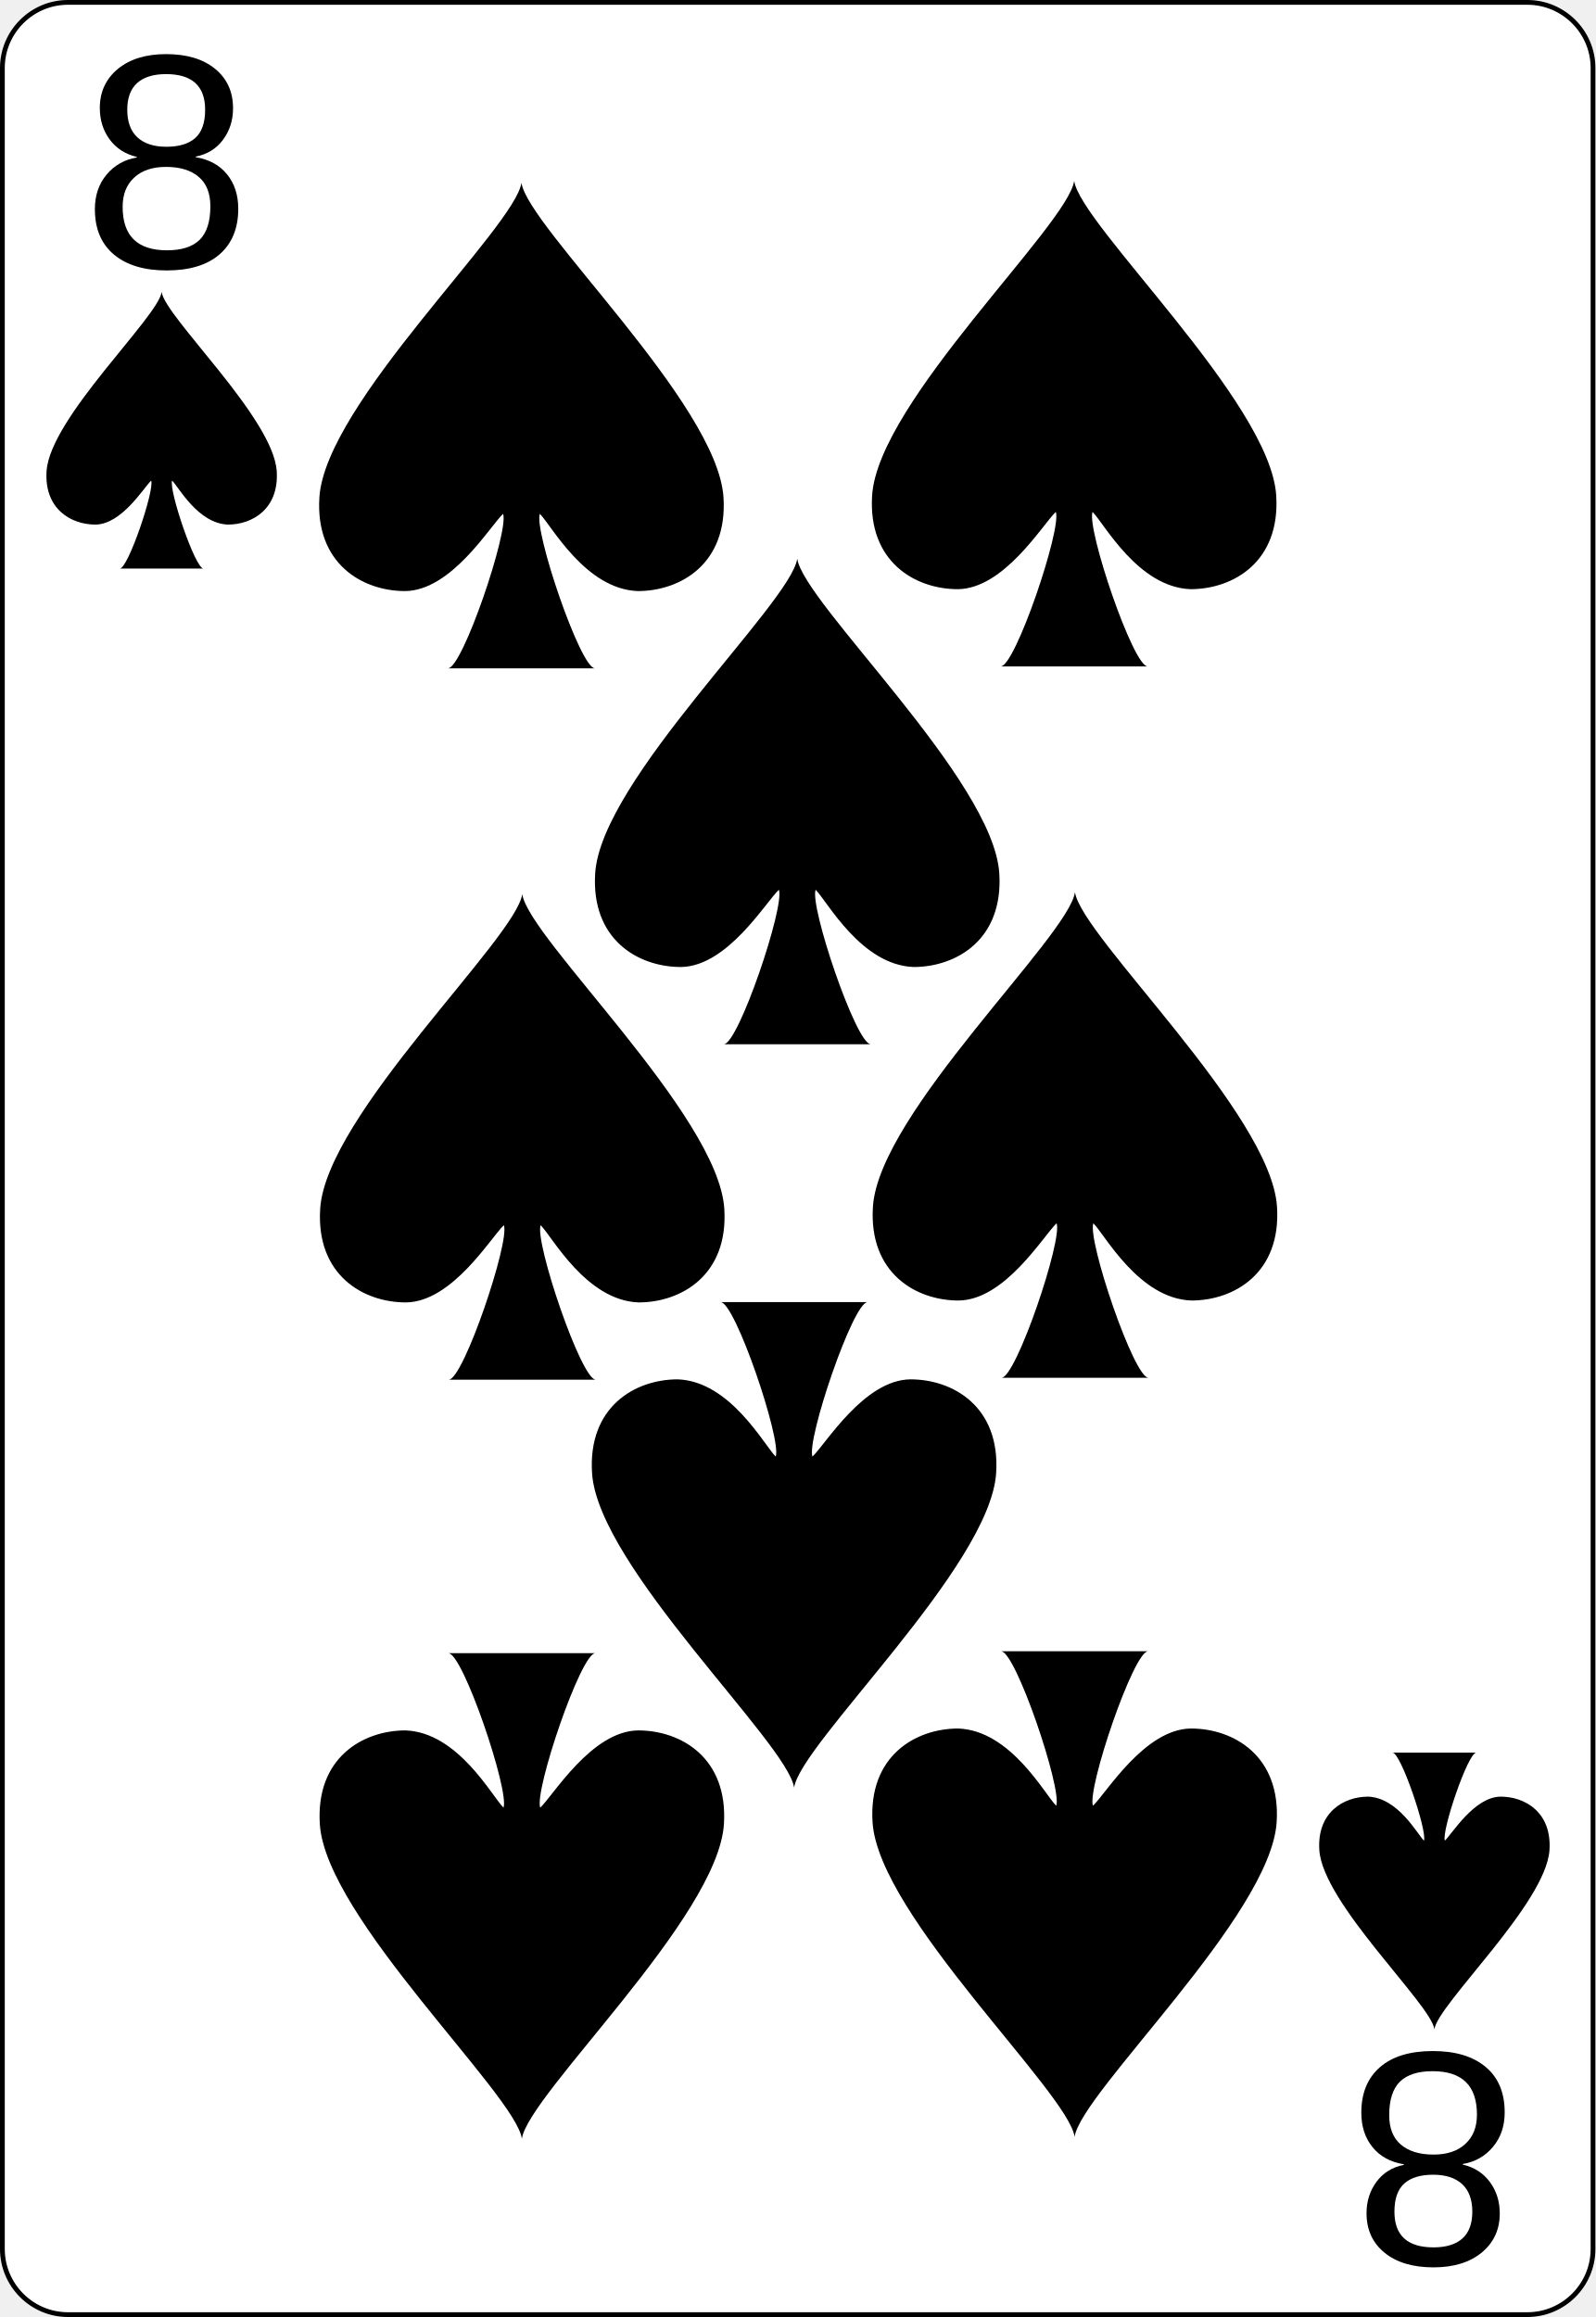
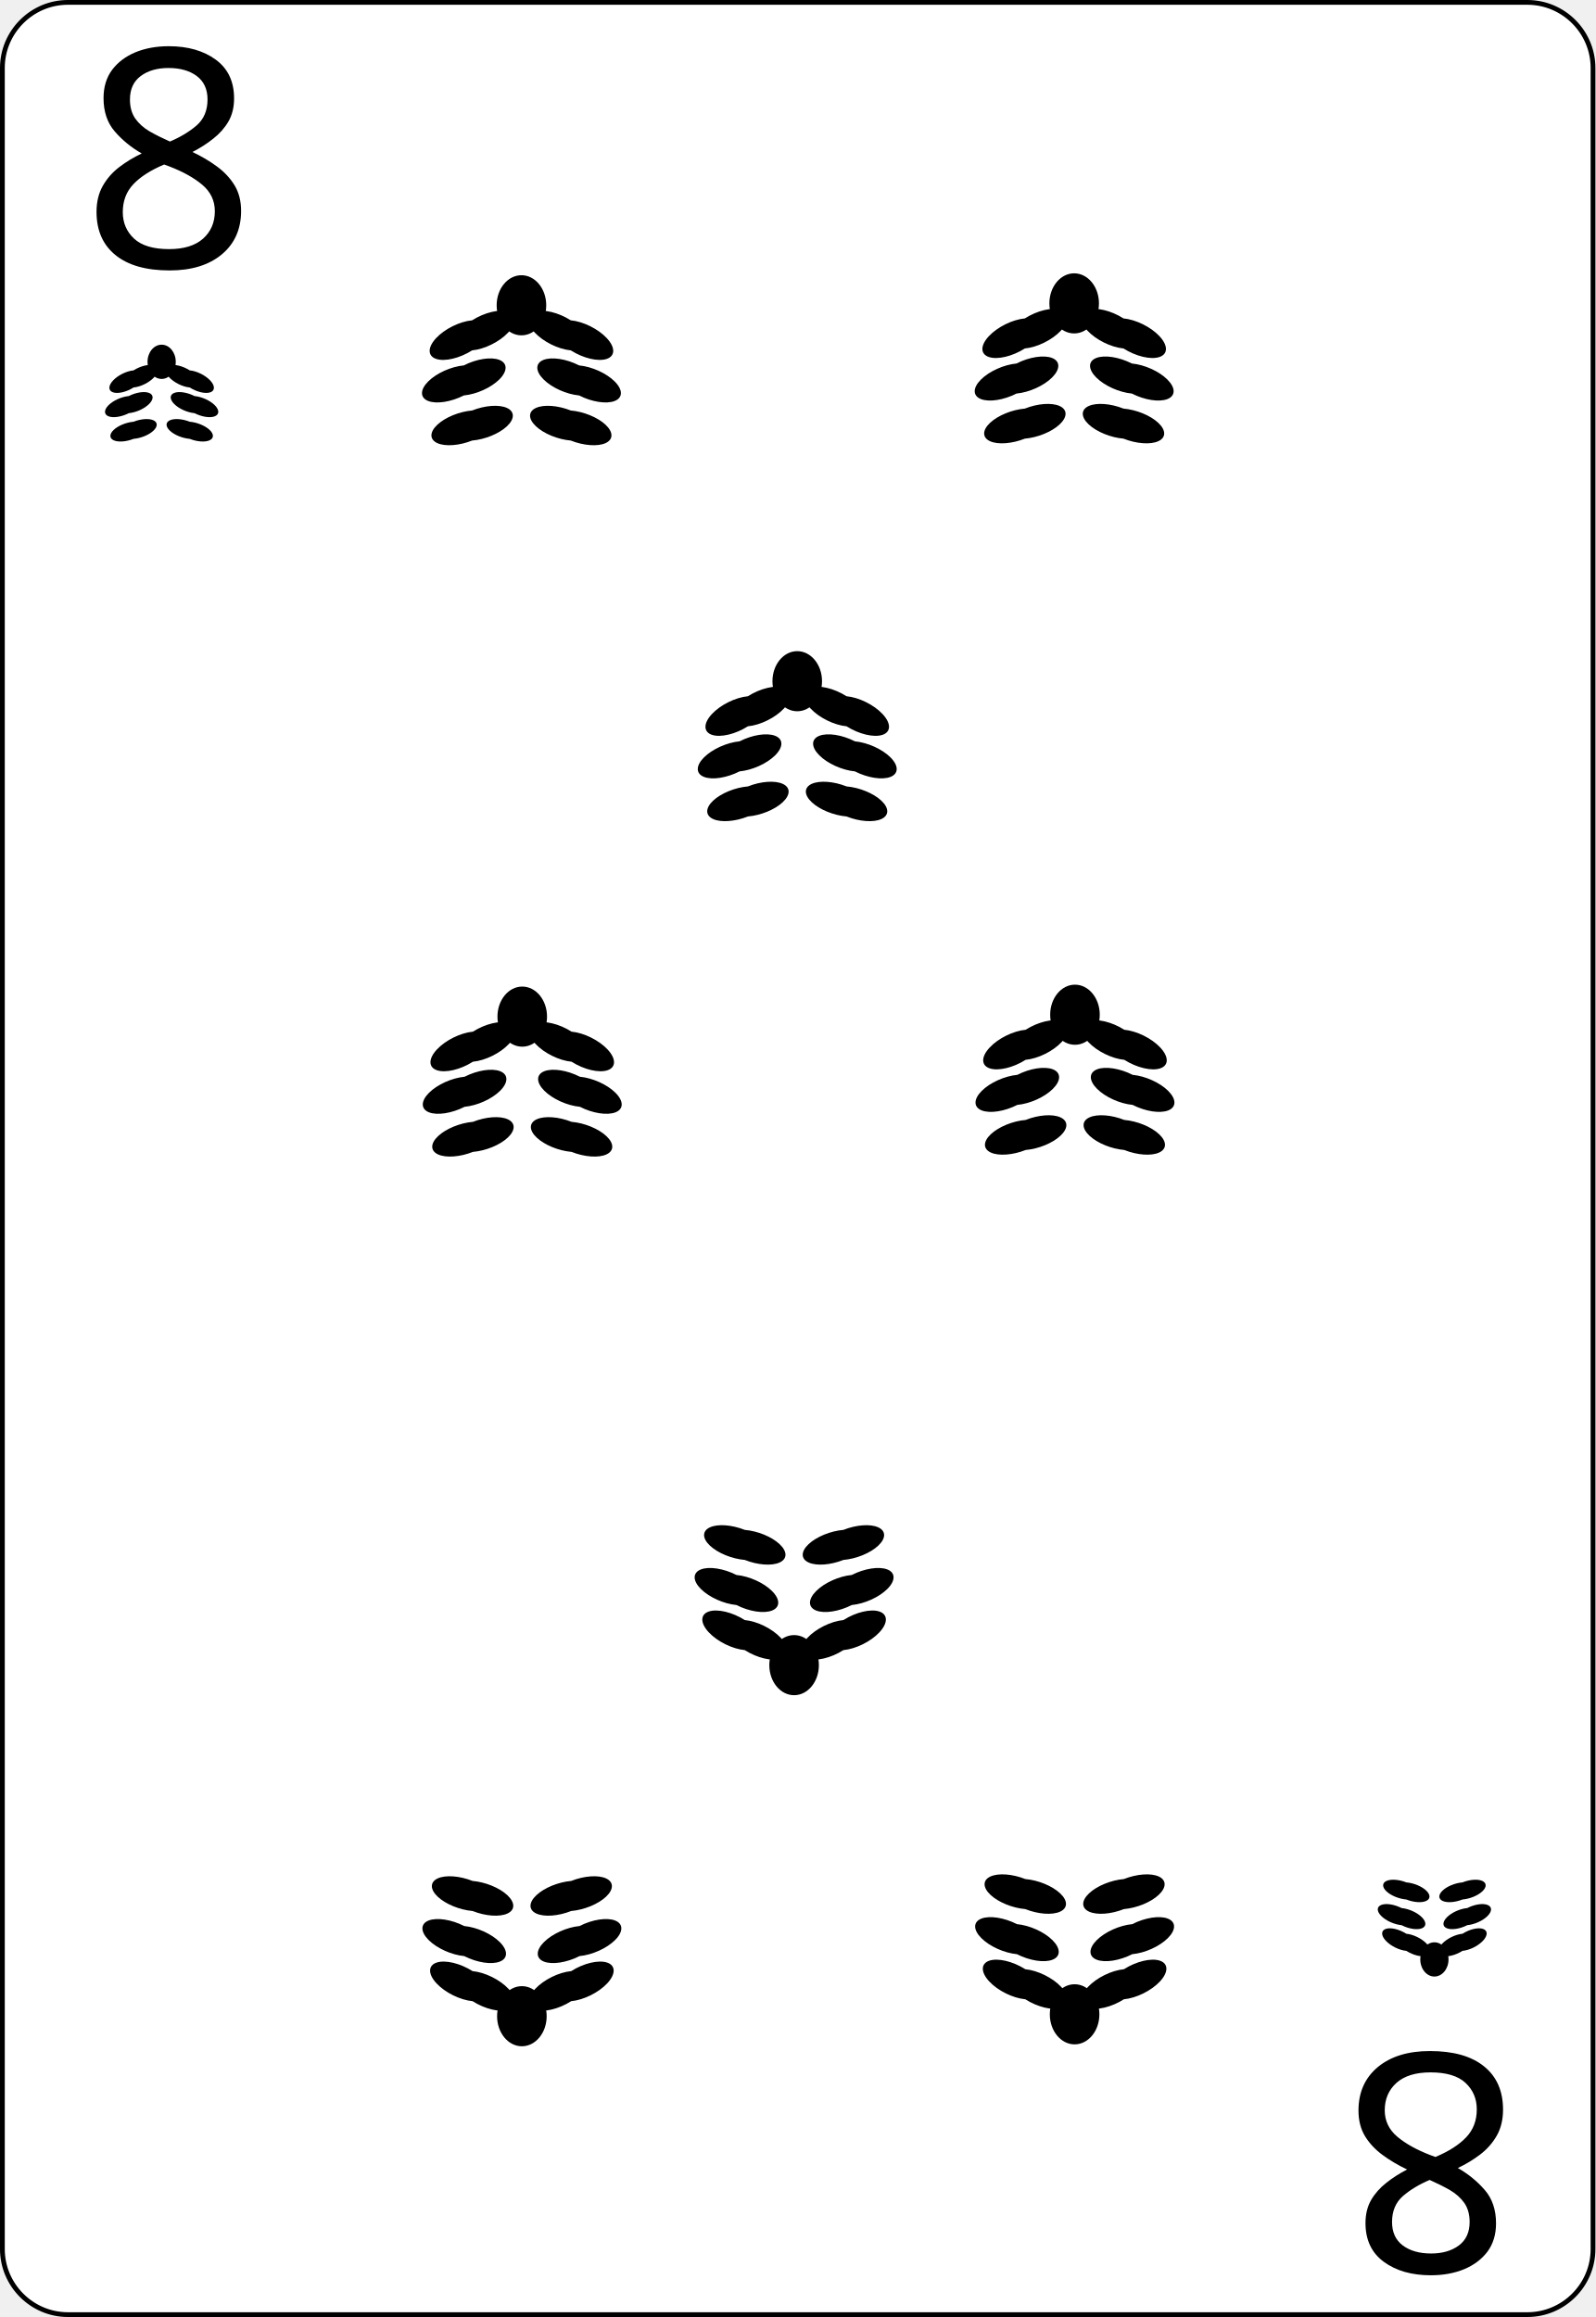
<svg xmlns="http://www.w3.org/2000/svg" width="167.087pt" height="242.667pt" viewBox="0 0 167.087 242.667" xml:space="preserve" id="svg2" version="1.1">
  <defs id="defs41" />
  <g id="Layer_x0020_1" style="fill-rule:nonzero;clip-rule:nonzero;stroke:#000000;stroke-miterlimit:4;">
    <path style="fill:#FFFFFF;stroke-width:0.5;" d="M166.837,235.548c0,3.777-3.087,6.869-6.871,6.869H7.111c-3.775,0-6.861-3.092-6.861-6.869V7.12C0.25,3.343,3.336,0.25,7.111,0.25h152.855    c3.784,0,6.871,3.093,6.871,6.87v228.428z" id="path5" />
    <g style="stroke:none;" id="g7">
      <g id="g9">
				
			</g>
    </g>
    <g id="g15">
			
		</g>
    <g id="g19">
			
		</g>
    <g style="stroke:none;" id="g23">
      <g id="g25">
				
			</g>
    </g>
    <g style="stroke:none;" id="g31">
      <g id="g33">
				
			</g>
    </g>
  </g>
-   <text xml:space="preserve" style="font-size:32px;font-style:normal;font-weight:normal;line-height:125%;letter-spacing:0px;word-spacing:0px;fill:#000000;fill-opacity:1;stroke:none;font-family:Bitstream Vera Sans" x="8.547" y="28.013" id="text3788">
-     <tspan id="tspan3790" x="8.547" y="28.013" style="font-style:normal;font-variant:normal;font-weight:normal;font-stretch:normal;font-family:Arial;-inkscape-font-specification:Arial">8</tspan>
+   <text xml:space="preserve" style="font-size:32px;font-style:normal;font-weight:normal;line-height:125%;letter-spacing:0px;word-spacing:0px;fill:#000000;fill-opacity:1;stroke:none;font-family:'Oswald', sans-serif" x="8.547" y="28.013" id="text3788">
+     <tspan id="tspan3790" x="8.547" y="28.013" style="font-style:normal;font-variant:normal;font-weight:normal;font-stretch:normal;font-family:'Oswald', sans-serif;-inkscape-font-specification:'Oswald'">8</tspan>
  </text>
  <g transform="matrix(1.508595,0,0,1.379325,16.9291,45.0659)" id="layer1-7">
-     <path id="sl" d="M 7.989,3.103 C 7.747,-0.954 0.242,-8.59 0,-10.5 c -0.242,1.909 -7.747,9.545 -7.989,13.603 -0.169,2.868 1.695,4.057 3.39,4.057 1.835,-0.022 3.351,-2.801 3.873,-3.341 0.242,0.716 -1.603,6.682 -2.179,6.682 l 5.811,0 C 2.33,10.501 0.485,4.535 0.727,3.819 1.184,4.315 2.524,7.077 4.601,7.16 6.295,7.159 8.158,5.971 7.989,3.103 z" style="fill:#000000" />
+     <path id="sl" d="   M 0,-5.85 L 0,5.85   M -1.95,-4.55 A 1.3,0.65 -30 1,1 -1.95,-3.25 A 1.3,0.65 -30 1,1 -1.95,-4.55 z   M -2.28,-2.6 A 1.3,0.65 -25 1,1 -2.28,-1.3 A 1.3,0.65 -25 1,1 -2.28,-2.6 z   M -1.95,-0.65 A 1.3,0.65 -20 1,1 -1.95,0.65 A 1.3,0.65 -20 1,1 -1.95,-0.65 z   M 1.95,-4.55 A 1.3,0.65 30 1,1 1.95,-3.25 A 1.3,0.65 30 1,1 1.95,-4.55 z   M 2.28,-2.6 A 1.3,0.65 25 1,1 2.28,-1.3 A 1.3,0.65 25 1,1 2.28,-2.6 z   M 1.95,-0.65 A 1.3,0.65 20 1,1 1.95,0.65 A 1.3,0.65 20 1,1 1.95,-0.65 z   M 0,-6.5 A 0.98,1.3 0 1,1 0,-3.9 A 0.98,1.3 0 1,1 0,-6.5 z" style="fill:#000000" />
  </g>
  <g transform="matrix(2.648679,0,0,2.421718,54.61089,44.566)" id="layer1-7-88">
-     <path id="sl-4" d="M 7.989,3.103 C 7.747,-0.954 0.242,-8.59 0,-10.5 c -0.242,1.909 -7.747,9.545 -7.989,13.603 -0.169,2.868 1.695,4.057 3.39,4.057 1.835,-0.022 3.351,-2.801 3.873,-3.341 0.242,0.716 -1.603,6.682 -2.179,6.682 l 5.811,0 C 2.33,10.501 0.485,4.535 0.727,3.819 1.184,4.315 2.524,7.077 4.601,7.16 6.295,7.159 8.158,5.971 7.989,3.103 z" style="fill:#000000" />
+     <path id="sl-4" d="   M 0,-5.85 L 0,5.85   M -1.95,-4.55 A 1.3,0.65 -30 1,1 -1.95,-3.25 A 1.3,0.65 -30 1,1 -1.95,-4.55 z   M -2.28,-2.6 A 1.3,0.65 -25 1,1 -2.28,-1.3 A 1.3,0.65 -25 1,1 -2.28,-2.6 z   M -1.95,-0.65 A 1.3,0.65 -20 1,1 -1.95,0.65 A 1.3,0.65 -20 1,1 -1.95,-0.65 z   M 1.95,-4.55 A 1.3,0.65 30 1,1 1.95,-3.25 A 1.3,0.65 30 1,1 1.95,-4.55 z   M 2.28,-2.6 A 1.3,0.65 25 1,1 2.28,-1.3 A 1.3,0.65 25 1,1 2.28,-2.6 z   M 1.95,-0.65 A 1.3,0.65 20 1,1 1.95,0.65 A 1.3,0.65 20 1,1 1.95,-0.65 z   M 0,-6.5 A 0.98,1.3 0 1,1 0,-3.9 A 0.98,1.3 0 1,1 0,-6.5 z" style="fill:#000000" />
  </g>
-   <text xml:space="preserve" style="font-size:32px;font-style:normal;font-weight:normal;line-height:125%;letter-spacing:0px;word-spacing:0px;fill:#000000;fill-opacity:1;stroke:none;font-family:Bitstream Vera Sans" x="-158.978" y="-215.124" id="text3788-7" transform="scale(-1,-1)">
-     <tspan id="tspan3790-6" x="-158.978" y="-215.124" style="font-style:normal;font-variant:normal;font-weight:normal;font-stretch:normal;font-family:Arial;-inkscape-font-specification:Arial">8</tspan>
+   <text xml:space="preserve" style="font-size:32px;font-style:normal;font-weight:normal;line-height:125%;letter-spacing:0px;word-spacing:0px;fill:#000000;fill-opacity:1;stroke:none;font-family:'Oswald', sans-serif" x="-158.978" y="-215.124" id="text3788-7" transform="scale(-1,-1)">
+     <tspan id="tspan3790-6" x="-158.978" y="-215.124" style="font-style:normal;font-variant:normal;font-weight:normal;font-stretch:normal;font-family:'Oswald', sans-serif;-inkscape-font-specification:'Oswald'">8</tspan>
  </text>
  <g transform="matrix(-1.508595,0,0,-1.379325,150.2251,198.0441)" id="layer1-7-3">
-     <path id="sl-1" d="M 7.989,3.103 C 7.747,-0.954 0.242,-8.59 0,-10.5 c -0.242,1.909 -7.747,9.545 -7.989,13.603 -0.169,2.868 1.695,4.057 3.39,4.057 1.835,-0.022 3.351,-2.801 3.873,-3.341 0.242,0.716 -1.603,6.682 -2.179,6.682 l 5.811,0 C 2.33,10.501 0.485,4.535 0.727,3.819 1.184,4.315 2.524,7.077 4.601,7.16 6.295,7.159 8.158,5.971 7.989,3.103 z" style="fill:#000000" />
+     <path id="sl-1" d="   M 0,-5.85 L 0,5.85   M -1.95,-4.55 A 1.3,0.65 -30 1,1 -1.95,-3.25 A 1.3,0.65 -30 1,1 -1.95,-4.55 z   M -2.28,-2.6 A 1.3,0.65 -25 1,1 -2.28,-1.3 A 1.3,0.65 -25 1,1 -2.28,-2.6 z   M -1.95,-0.65 A 1.3,0.65 -20 1,1 -1.95,0.65 A 1.3,0.65 -20 1,1 -1.95,-0.65 z   M 1.95,-4.55 A 1.3,0.65 30 1,1 1.95,-3.25 A 1.3,0.65 30 1,1 1.95,-4.55 z   M 2.28,-2.6 A 1.3,0.65 25 1,1 2.28,-1.3 A 1.3,0.65 25 1,1 2.28,-2.6 z   M 1.95,-0.65 A 1.3,0.65 20 1,1 1.95,0.65 A 1.3,0.65 20 1,1 1.95,-0.65 z   M 0,-6.5 A 0.98,1.3 0 1,1 0,-3.9 A 0.98,1.3 0 1,1 0,-6.5 z" style="fill:#000000" />
  </g>
  <g transform="matrix(-2.648679,0,0,-2.421718,54.65613,198.5713)" id="layer1-7-88-7">
-     <path id="sl-4-5" d="M 7.989,3.103 C 7.747,-0.954 0.242,-8.59 0,-10.5 c -0.242,1.909 -7.747,9.545 -7.989,13.603 -0.169,2.868 1.695,4.057 3.39,4.057 1.835,-0.022 3.351,-2.801 3.873,-3.341 0.242,0.716 -1.603,6.682 -2.179,6.682 l 5.811,0 C 2.33,10.501 0.485,4.535 0.727,3.819 1.184,4.315 2.524,7.077 4.601,7.16 6.295,7.159 8.158,5.971 7.989,3.103 z" style="fill:#000000" />
+     <path id="sl-4-5" d="   M 0,-5.85 L 0,5.85   M -1.95,-4.55 A 1.3,0.65 -30 1,1 -1.95,-3.25 A 1.3,0.65 -30 1,1 -1.95,-4.55 z   M -2.28,-2.6 A 1.3,0.65 -25 1,1 -2.28,-1.3 A 1.3,0.65 -25 1,1 -2.28,-2.6 z   M -1.95,-0.65 A 1.3,0.65 -20 1,1 -1.95,0.65 A 1.3,0.65 -20 1,1 -1.95,-0.65 z   M 1.95,-4.55 A 1.3,0.65 30 1,1 1.95,-3.25 A 1.3,0.65 30 1,1 1.95,-4.55 z   M 2.28,-2.6 A 1.3,0.65 25 1,1 2.28,-1.3 A 1.3,0.65 25 1,1 2.28,-2.6 z   M 1.95,-0.65 A 1.3,0.65 20 1,1 1.95,0.65 A 1.3,0.65 20 1,1 1.95,-0.65 z   M 0,-6.5 A 0.98,1.3 0 1,1 0,-3.9 A 0.98,1.3 0 1,1 0,-6.5 z" style="fill:#000000" />
  </g>
  <g transform="matrix(2.648679,0,0,2.421718,54.6947,119.0673)" id="layer1-7-88-6">
-     <path id="sl-4-8" d="M 7.989,3.103 C 7.747,-0.954 0.242,-8.59 0,-10.5 c -0.242,1.909 -7.747,9.545 -7.989,13.603 -0.169,2.868 1.695,4.057 3.39,4.057 1.835,-0.022 3.351,-2.801 3.873,-3.341 0.242,0.716 -1.603,6.682 -2.179,6.682 l 5.811,0 C 2.33,10.501 0.485,4.535 0.727,3.819 1.184,4.315 2.524,7.077 4.601,7.16 6.295,7.159 8.158,5.971 7.989,3.103 z" style="fill:#000000" />
+     <path id="sl-4-8" d="   M 0,-5.85 L 0,5.85   M -1.95,-4.55 A 1.3,0.65 -30 1,1 -1.95,-3.25 A 1.3,0.65 -30 1,1 -1.95,-4.55 z   M -2.28,-2.6 A 1.3,0.65 -25 1,1 -2.28,-1.3 A 1.3,0.65 -25 1,1 -2.28,-2.6 z   M -1.95,-0.65 A 1.3,0.65 -20 1,1 -1.95,0.65 A 1.3,0.65 -20 1,1 -1.95,-0.65 z   M 1.95,-4.55 A 1.3,0.65 30 1,1 1.95,-3.25 A 1.3,0.65 30 1,1 1.95,-4.55 z   M 2.28,-2.6 A 1.3,0.65 25 1,1 2.28,-1.3 A 1.3,0.65 25 1,1 2.28,-2.6 z   M 1.95,-0.65 A 1.3,0.65 20 1,1 1.95,0.65 A 1.3,0.65 20 1,1 1.95,-0.65 z   M 0,-6.5 A 0.98,1.3 0 1,1 0,-3.9 A 0.98,1.3 0 1,1 0,-6.5 z" style="fill:#000000" />
  </g>
  <g transform="matrix(2.648679,0,0,2.421718,112.4978,44.36691)" id="layer1-7-88-68">
-     <path id="sl-4-84" d="M 7.989,3.103 C 7.747,-0.954 0.242,-8.59 0,-10.5 c -0.242,1.909 -7.747,9.545 -7.989,13.603 -0.169,2.868 1.695,4.057 3.39,4.057 1.835,-0.022 3.351,-2.801 3.873,-3.341 0.242,0.716 -1.603,6.682 -2.179,6.682 l 5.811,0 C 2.33,10.501 0.485,4.535 0.727,3.819 1.184,4.315 2.524,7.077 4.601,7.16 6.295,7.159 8.158,5.971 7.989,3.103 z" style="fill:#000000" />
+     <path id="sl-4-84" d="   M 0,-5.85 L 0,5.85   M -1.95,-4.55 A 1.3,0.65 -30 1,1 -1.95,-3.25 A 1.3,0.65 -30 1,1 -1.95,-4.55 z   M -2.28,-2.6 A 1.3,0.65 -25 1,1 -2.28,-1.3 A 1.3,0.65 -25 1,1 -2.28,-2.6 z   M -1.95,-0.65 A 1.3,0.65 -20 1,1 -1.95,0.65 A 1.3,0.65 -20 1,1 -1.95,-0.65 z   M 1.95,-4.55 A 1.3,0.65 30 1,1 1.95,-3.25 A 1.3,0.65 30 1,1 1.95,-4.55 z   M 2.28,-2.6 A 1.3,0.65 25 1,1 2.28,-1.3 A 1.3,0.65 25 1,1 2.28,-2.6 z   M 1.95,-0.65 A 1.3,0.65 20 1,1 1.95,0.65 A 1.3,0.65 20 1,1 1.95,-0.65 z   M 0,-6.5 A 0.98,1.3 0 1,1 0,-3.9 A 0.98,1.3 0 1,1 0,-6.5 z" style="fill:#000000" />
  </g>
  <g transform="matrix(-2.648679,0,0,-2.421718,112.543,198.3722)" id="layer1-7-88-7-3">
-     <path id="sl-4-5-1" d="M 7.989,3.103 C 7.747,-0.954 0.242,-8.59 0,-10.5 c -0.242,1.909 -7.747,9.545 -7.989,13.603 -0.169,2.868 1.695,4.057 3.39,4.057 1.835,-0.022 3.351,-2.801 3.873,-3.341 0.242,0.716 -1.603,6.682 -2.179,6.682 l 5.811,0 C 2.33,10.501 0.485,4.535 0.727,3.819 1.184,4.315 2.524,7.077 4.601,7.16 6.295,7.159 8.158,5.971 7.989,3.103 z" style="fill:#000000" />
+     <path id="sl-4-5-1" d="   M 0,-5.85 L 0,5.85   M -1.95,-4.55 A 1.3,0.65 -30 1,1 -1.95,-3.25 A 1.3,0.65 -30 1,1 -1.95,-4.55 z   M -2.28,-2.6 A 1.3,0.65 -25 1,1 -2.28,-1.3 A 1.3,0.65 -25 1,1 -2.28,-2.6 z   M -1.95,-0.65 A 1.3,0.65 -20 1,1 -1.95,0.65 A 1.3,0.65 -20 1,1 -1.95,-0.65 z   M 1.95,-4.55 A 1.3,0.65 30 1,1 1.95,-3.25 A 1.3,0.65 30 1,1 1.95,-4.55 z   M 2.28,-2.6 A 1.3,0.65 25 1,1 2.28,-1.3 A 1.3,0.65 25 1,1 2.28,-2.6 z   M 1.95,-0.65 A 1.3,0.65 20 1,1 1.95,0.65 A 1.3,0.65 20 1,1 1.95,-0.65 z   M 0,-6.5 A 0.98,1.3 0 1,1 0,-3.9 A 0.98,1.3 0 1,1 0,-6.5 z" style="fill:#000000" />
  </g>
  <g transform="matrix(2.648679,0,0,2.421718,112.5816,118.8682)" id="layer1-7-88-6-4">
-     <path id="sl-4-8-9" d="M 7.989,3.103 C 7.747,-0.954 0.242,-8.59 0,-10.5 c -0.242,1.909 -7.747,9.545 -7.989,13.603 -0.169,2.868 1.695,4.057 3.39,4.057 1.835,-0.022 3.351,-2.801 3.873,-3.341 0.242,0.716 -1.603,6.682 -2.179,6.682 l 5.811,0 C 2.33,10.501 0.485,4.535 0.727,3.819 1.184,4.315 2.524,7.077 4.601,7.16 6.295,7.159 8.158,5.971 7.989,3.103 z" style="fill:#000000" />
+     <path id="sl-4-8-9" d="   M 0,-5.85 L 0,5.85   M -1.95,-4.55 A 1.3,0.65 -30 1,1 -1.95,-3.25 A 1.3,0.65 -30 1,1 -1.95,-4.55 z   M -2.28,-2.6 A 1.3,0.65 -25 1,1 -2.28,-1.3 A 1.3,0.65 -25 1,1 -2.28,-2.6 z   M -1.95,-0.65 A 1.3,0.65 -20 1,1 -1.95,0.65 A 1.3,0.65 -20 1,1 -1.95,-0.65 z   M 1.95,-4.55 A 1.3,0.65 30 1,1 1.95,-3.25 A 1.3,0.65 30 1,1 1.95,-4.55 z   M 2.28,-2.6 A 1.3,0.65 25 1,1 2.28,-1.3 A 1.3,0.65 25 1,1 2.28,-2.6 z   M 1.95,-0.65 A 1.3,0.65 20 1,1 1.95,0.65 A 1.3,0.65 20 1,1 1.95,-0.65 z   M 0,-6.5 A 0.98,1.3 0 1,1 0,-3.9 A 0.98,1.3 0 1,1 0,-6.5 z" style="fill:#000000" />
  </g>
  <g transform="matrix(2.648679,0,0,2.421718,83.4947,83.93795)" id="layer1-7-88-688">
-     <path id="sl-4-4" d="M 7.989,3.103 C 7.747,-0.954 0.242,-8.59 0,-10.5 c -0.242,1.909 -7.747,9.545 -7.989,13.603 -0.169,2.868 1.695,4.057 3.39,4.057 1.835,-0.022 3.351,-2.801 3.873,-3.341 0.242,0.716 -1.603,6.682 -2.179,6.682 l 5.811,0 C 2.33,10.501 0.485,4.535 0.727,3.819 1.184,4.315 2.524,7.077 4.601,7.16 6.295,7.159 8.158,5.971 7.989,3.103 z" style="fill:#000000" />
+     <path id="sl-4-4" d="   M 0,-5.85 L 0,5.85   M -1.95,-4.55 A 1.3,0.65 -30 1,1 -1.95,-3.25 A 1.3,0.65 -30 1,1 -1.95,-4.55 z   M -2.28,-2.6 A 1.3,0.65 -25 1,1 -2.28,-1.3 A 1.3,0.65 -25 1,1 -2.28,-2.6 z   M -1.95,-0.65 A 1.3,0.65 -20 1,1 -1.95,0.65 A 1.3,0.65 -20 1,1 -1.95,-0.65 z   M 1.95,-4.55 A 1.3,0.65 30 1,1 1.95,-3.25 A 1.3,0.65 30 1,1 1.95,-4.55 z   M 2.28,-2.6 A 1.3,0.65 25 1,1 2.28,-1.3 A 1.3,0.65 25 1,1 2.28,-2.6 z   M 1.95,-0.65 A 1.3,0.65 20 1,1 1.95,0.65 A 1.3,0.65 20 1,1 1.95,-0.65 z   M 0,-6.5 A 0.98,1.3 0 1,1 0,-3.9 A 0.98,1.3 0 1,1 0,-6.5 z" style="fill:#000000" />
  </g>
  <g transform="matrix(-2.648679,0,0,-2.421718,83.16599,161.8032)" id="layer1-7-88-688-6">
-     <path id="sl-4-4-8" d="M 7.989,3.103 C 7.747,-0.954 0.242,-8.59 0,-10.5 c -0.242,1.909 -7.747,9.545 -7.989,13.603 -0.169,2.868 1.695,4.057 3.39,4.057 1.835,-0.022 3.351,-2.801 3.873,-3.341 0.242,0.716 -1.603,6.682 -2.179,6.682 l 5.811,0 C 2.33,10.501 0.485,4.535 0.727,3.819 1.184,4.315 2.524,7.077 4.601,7.16 6.295,7.159 8.158,5.971 7.989,3.103 z" style="fill:#000000" />
+     <path id="sl-4-4-8" d="   M 0,-5.85 L 0,5.85   M -1.95,-4.55 A 1.3,0.65 -30 1,1 -1.95,-3.25 A 1.3,0.65 -30 1,1 -1.95,-4.55 z   M -2.28,-2.6 A 1.3,0.65 -25 1,1 -2.28,-1.3 A 1.3,0.65 -25 1,1 -2.28,-2.6 z   M -1.95,-0.65 A 1.3,0.65 -20 1,1 -1.95,0.65 A 1.3,0.65 -20 1,1 -1.95,-0.65 z   M 1.95,-4.55 A 1.3,0.65 30 1,1 1.95,-3.25 A 1.3,0.65 30 1,1 1.95,-4.55 z   M 2.28,-2.6 A 1.3,0.65 25 1,1 2.28,-1.3 A 1.3,0.65 25 1,1 2.28,-2.6 z   M 1.95,-0.65 A 1.3,0.65 20 1,1 1.95,0.65 A 1.3,0.65 20 1,1 1.95,-0.65 z   M 0,-6.5 A 0.98,1.3 0 1,1 0,-3.9 A 0.98,1.3 0 1,1 0,-6.5 z" style="fill:#000000" />
  </g>
</svg>
